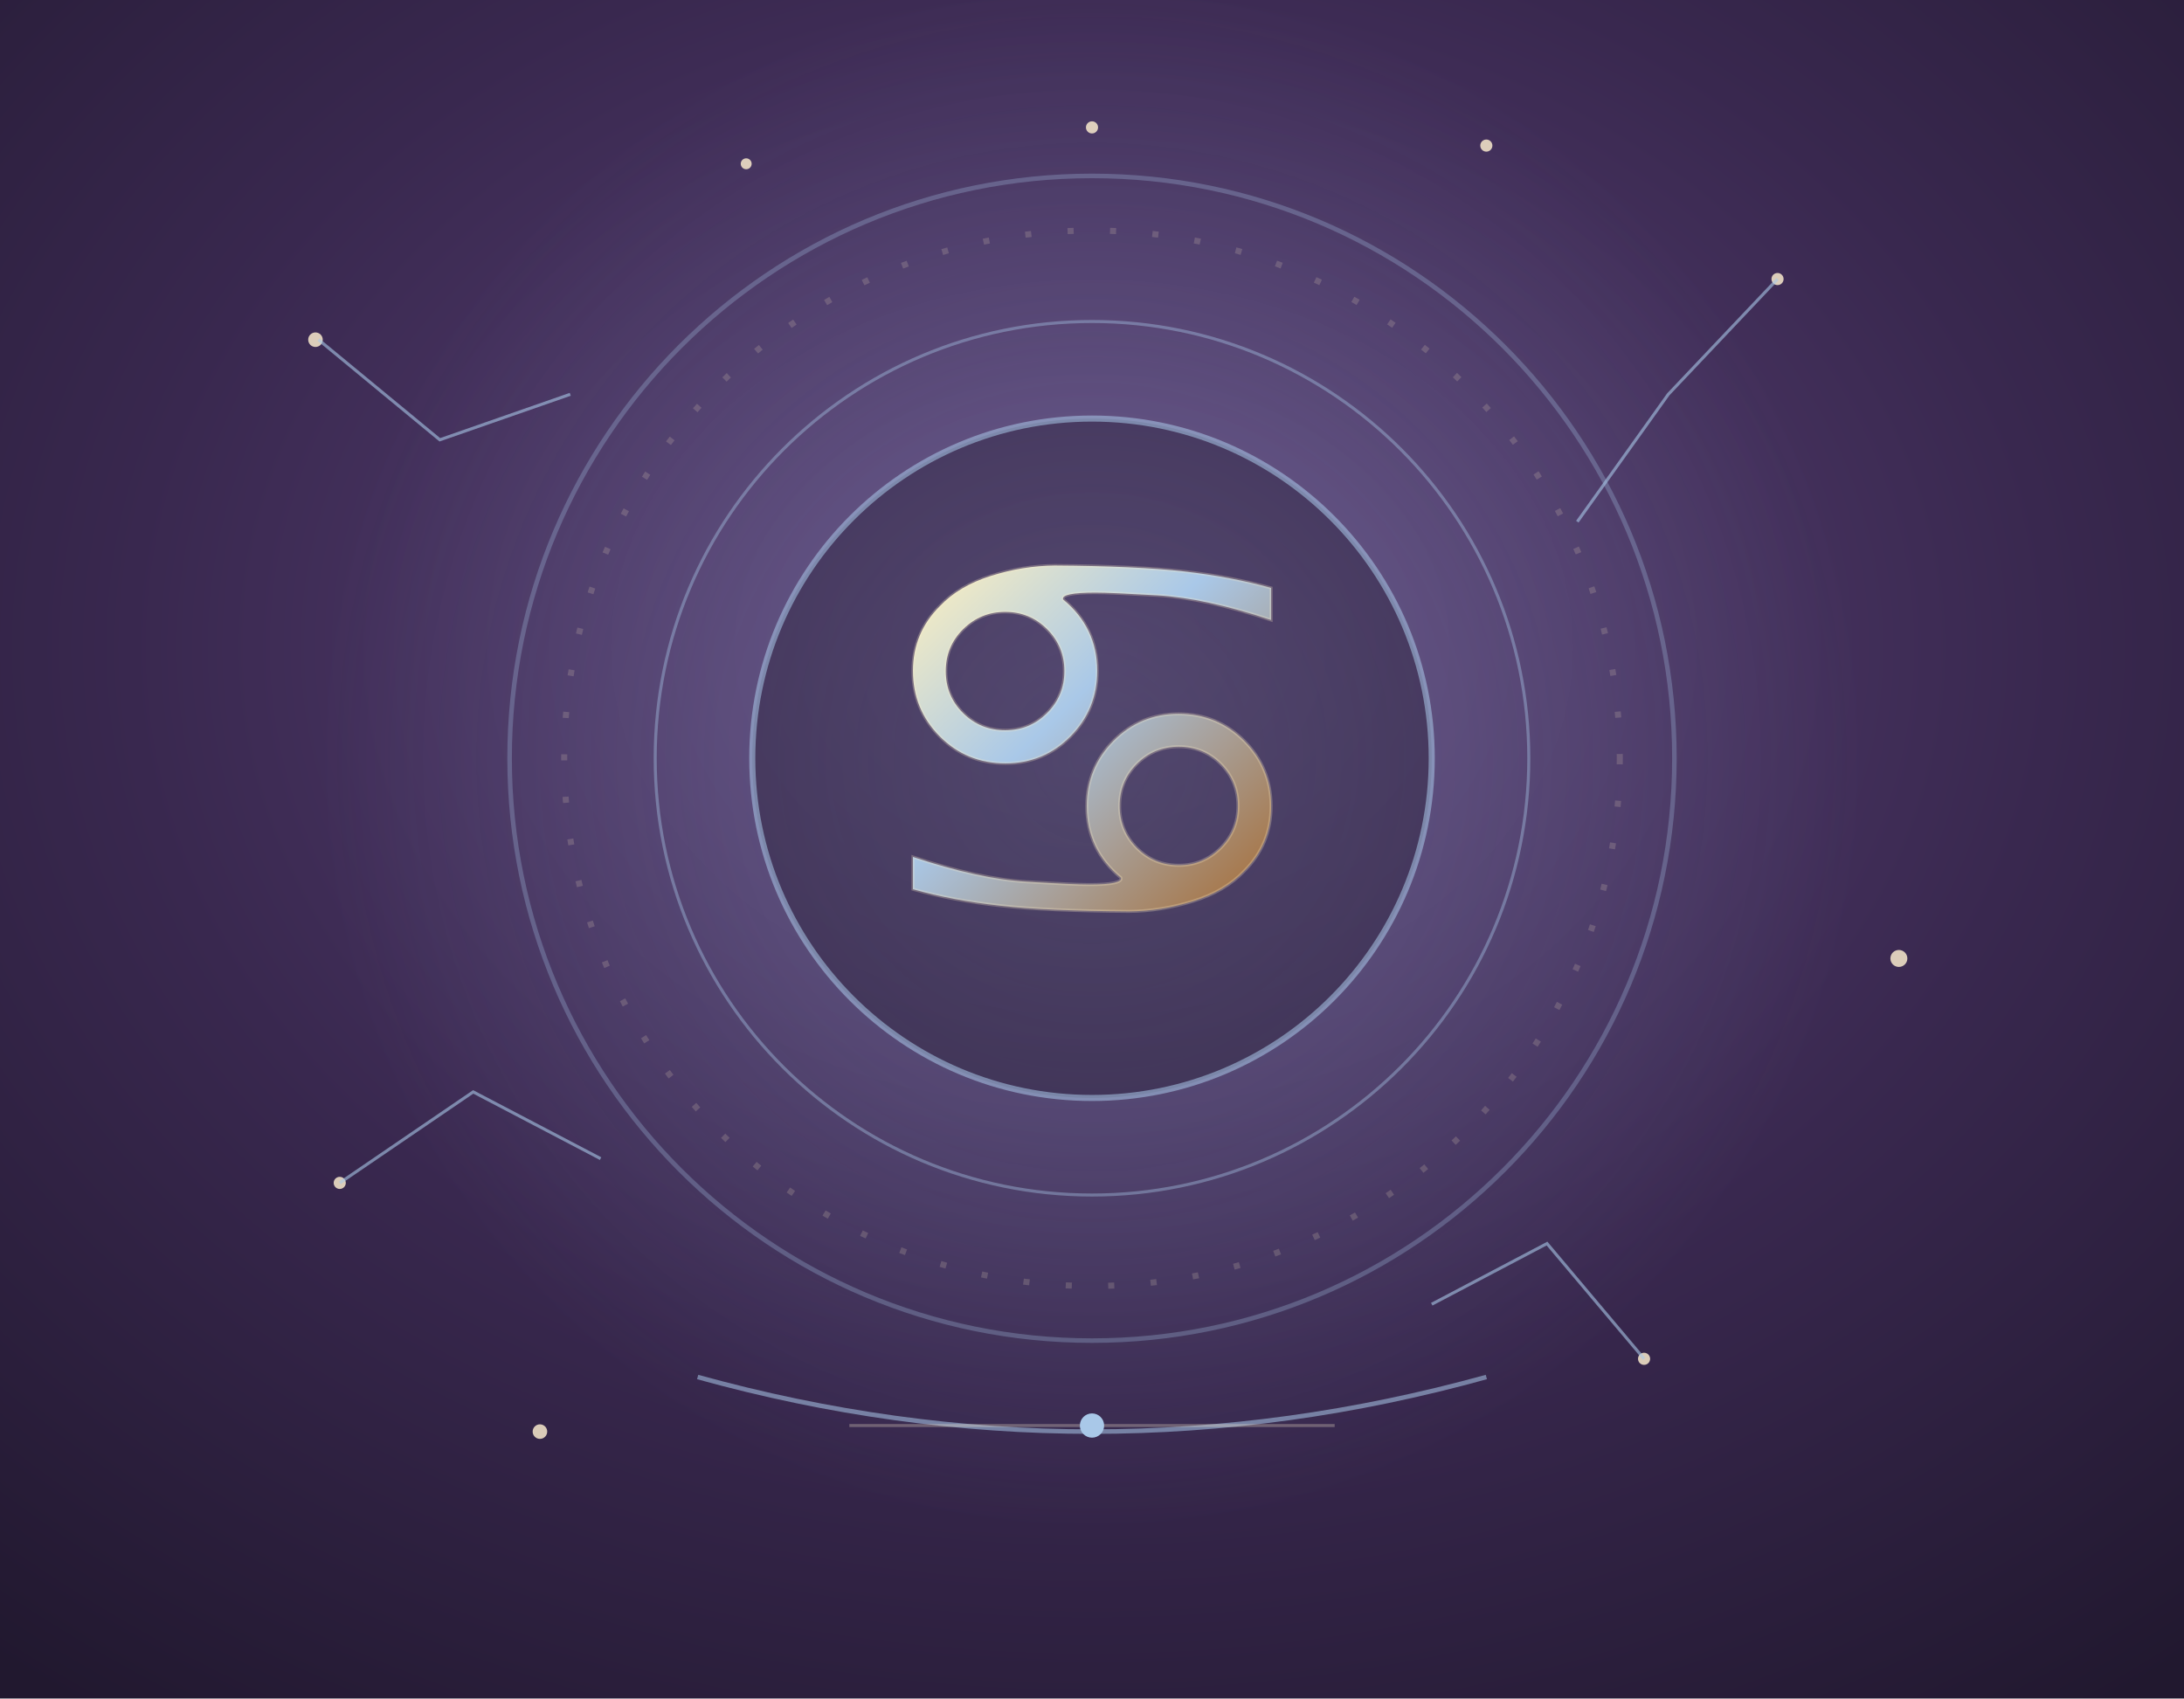
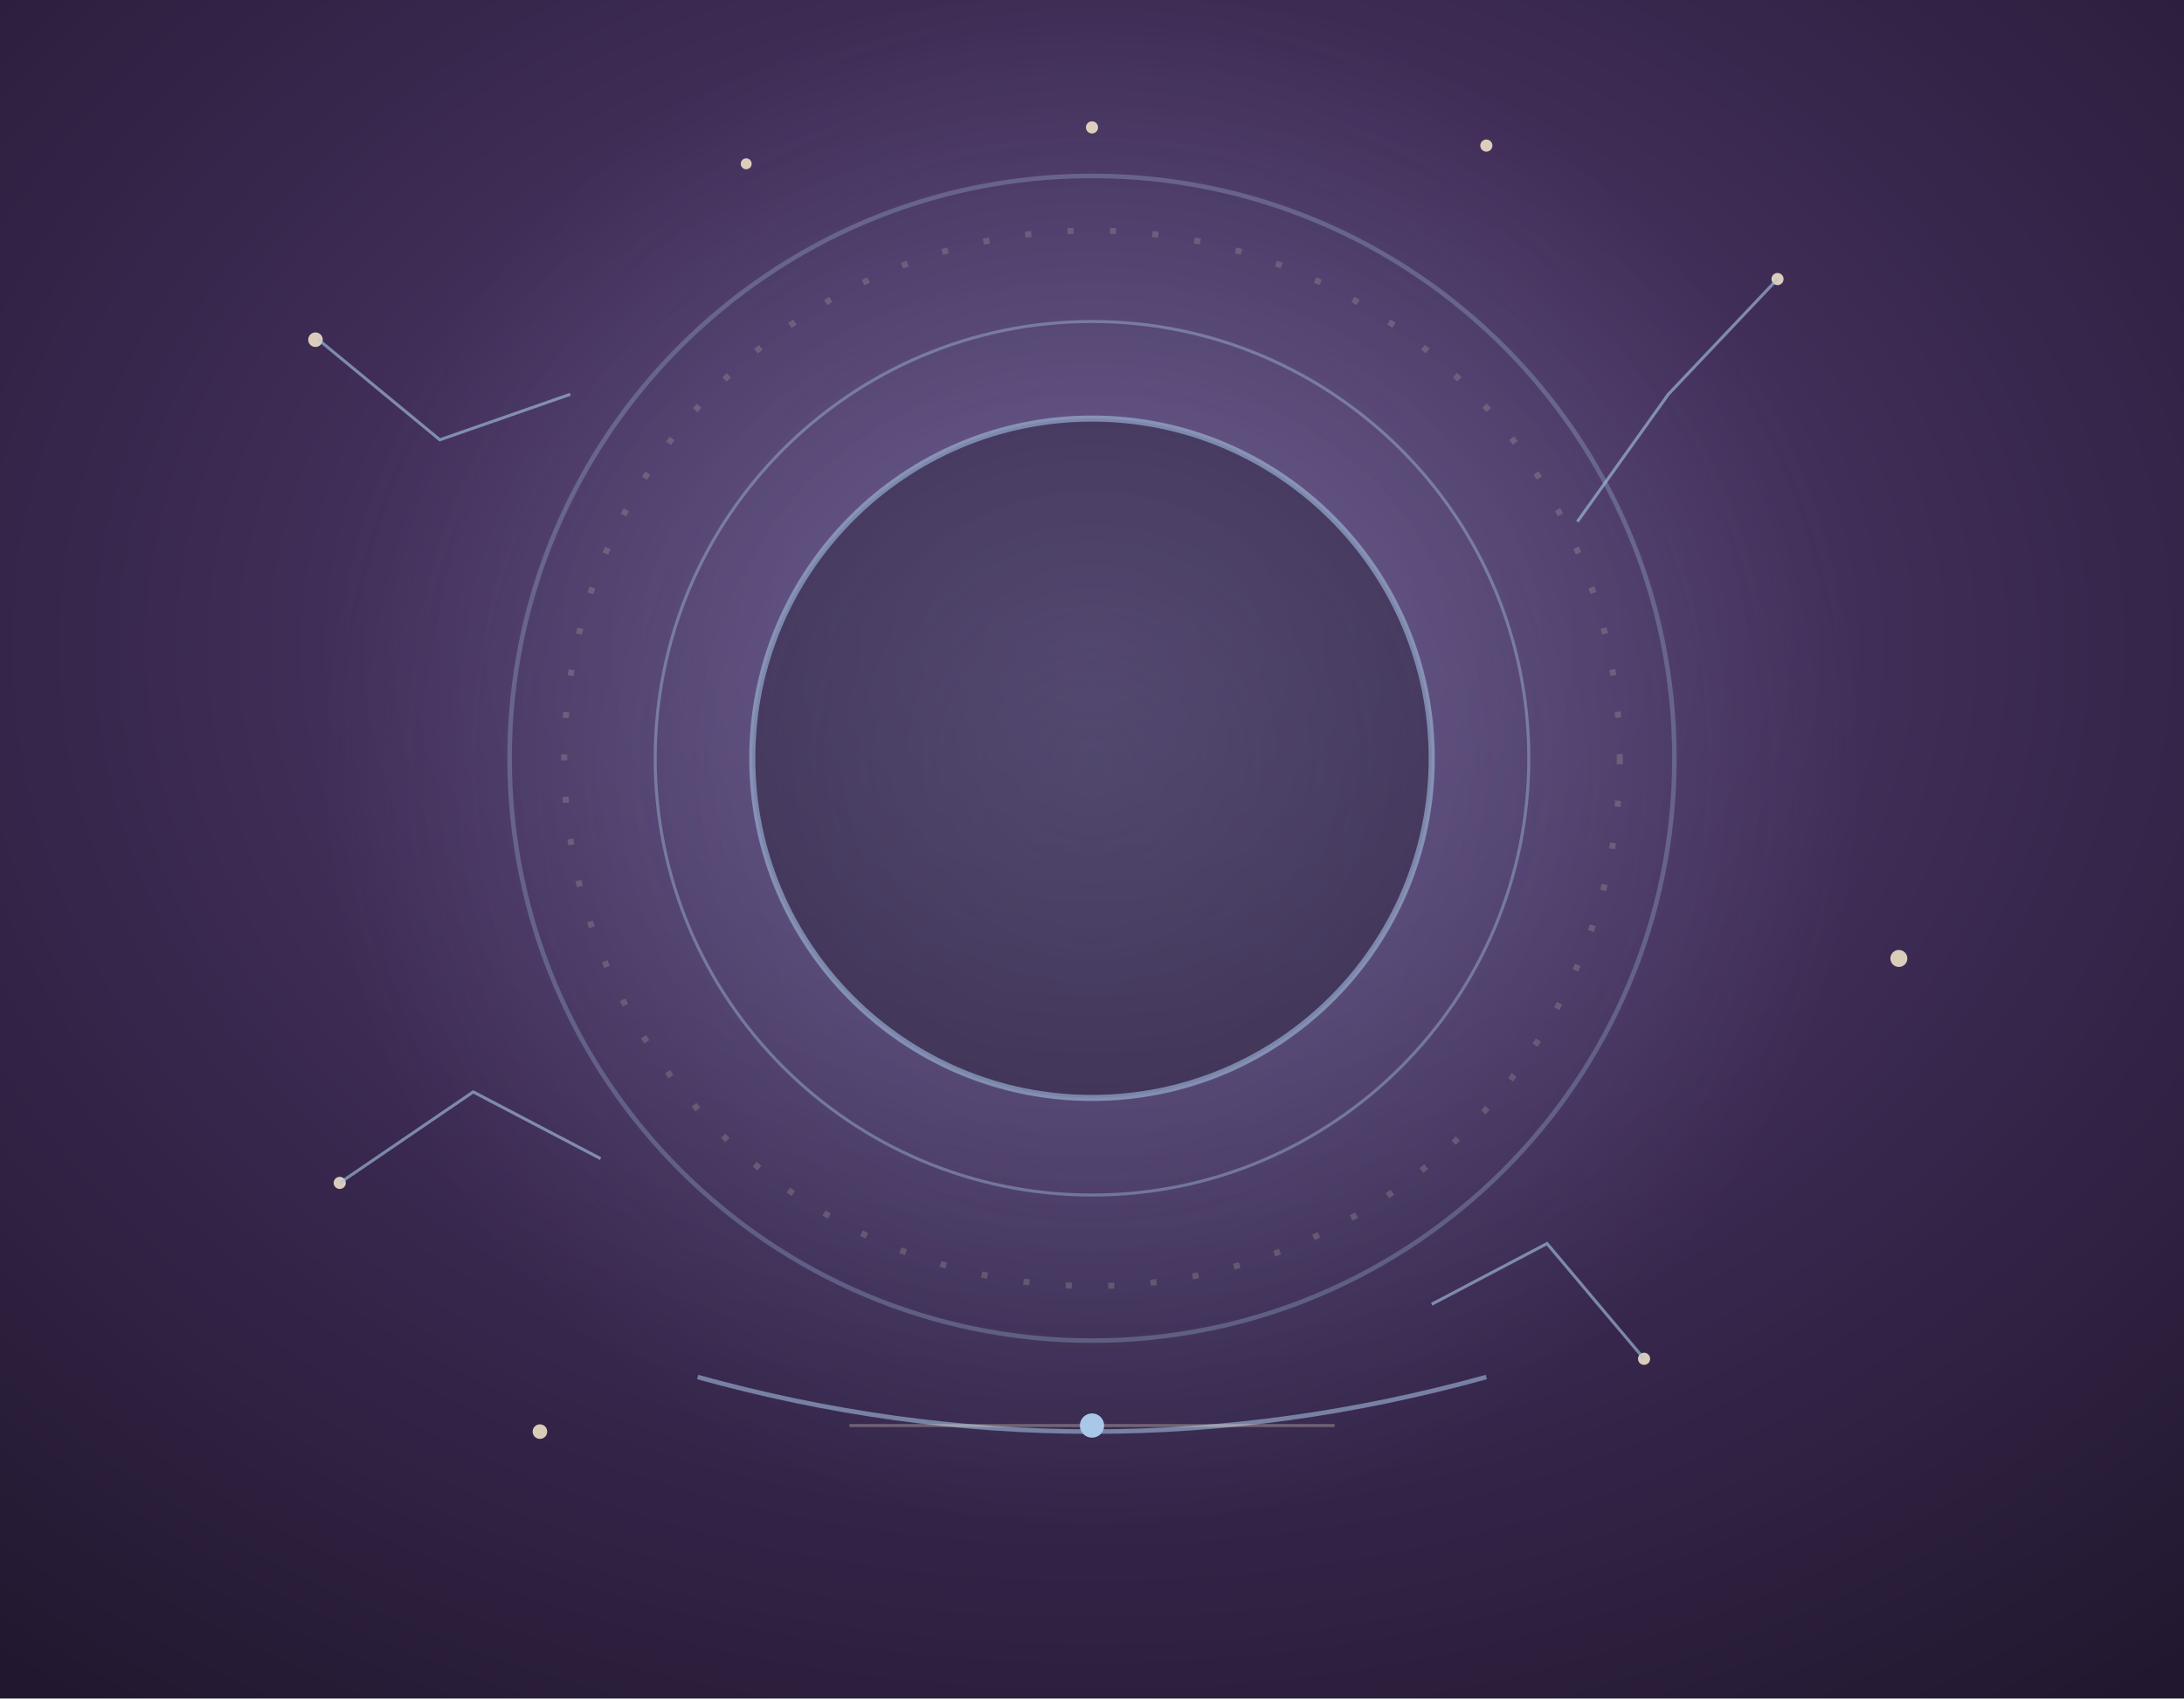
<svg xmlns="http://www.w3.org/2000/svg" width="720" height="560" viewBox="0 0 720 560">
  <defs>
    <radialGradient id="bg" cx="50%" cy="38%" r="78%">
      <stop offset="0" stop-color="#60477E" />
      <stop offset=".56" stop-color="#39284F" />
      <stop offset="1" stop-color="#21182F" />
    </radialGradient>
    <linearGradient id="gold" x1="0" y1="0" x2="1" y2="1">
      <stop offset="0" stop-color="#FFF1BE" />
      <stop offset=".42" stop-color="#A9C8E8" />
      <stop offset="1" stop-color="#A66B32" />
    </linearGradient>
    <radialGradient id="halo">
      <stop offset="0" stop-color="#A9C8E8" stop-opacity=".24" />
      <stop offset="1" stop-color="#A9C8E8" stop-opacity="0" />
    </radialGradient>
  </defs>
  <rect width="720" height="560" fill="url(#bg)" />
  <circle cx="360" cy="250" r="255" fill="url(#halo)" />
  <circle cx="360" cy="250" r="192" fill="none" stroke="#A9C8E8" stroke-opacity=".28" stroke-width="1.5" />
  <circle cx="360" cy="250" r="174" fill="none" stroke="#F9E6BD" stroke-opacity=".18" stroke-dasharray="2 12" stroke-width="2" />
  <circle cx="360" cy="250" r="144" fill="none" stroke="#A9C8E8" stroke-opacity=".4" />
  <g fill="#FFF0D1" opacity=".82">
    <circle cx="104" cy="112" r="2.4" />
    <circle cx="586" cy="92" r="2" />
    <circle cx="626" cy="316" r="2.8" />
    <circle cx="112" cy="390" r="2" />
    <circle cx="246" cy="54" r="1.8" />
    <circle cx="490" cy="48" r="2" />
    <circle cx="542" cy="448" r="2" />
    <circle cx="178" cy="472" r="2.4" />
    <circle cx="360" cy="42" r="2" />
  </g>
  <g stroke="#A9C8E8" stroke-opacity=".6" fill="none">
    <path d="M105 112 L145 145 L188 130 M586 92 L550 130 L520 172 M112 390 L156 360 L198 382 M542 448 L510 410 L472 430" />
  </g>
  <circle cx="360" cy="250" r="112" fill="#1D1529" fill-opacity=".35" stroke="#A9C8E8" stroke-opacity=".55" stroke-width="2" />
-   <text x="360" y="306" text-anchor="middle" font-family="Noto Sans Symbols, DejaVu Sans, sans-serif" font-size="176" fill="url(#gold)" stroke="#FFF0C8" stroke-opacity=".25" stroke-width="1">♋</text>
  <path d="M230 454 Q360 490 490 454" fill="none" stroke="#A9C8E8" stroke-opacity=".55" stroke-width="1.5" />
  <path d="M280 470 H440" stroke="#FFF0D1" stroke-opacity=".28" />
  <circle cx="360" cy="470" r="4" fill="#A9C8E8" />
</svg>
